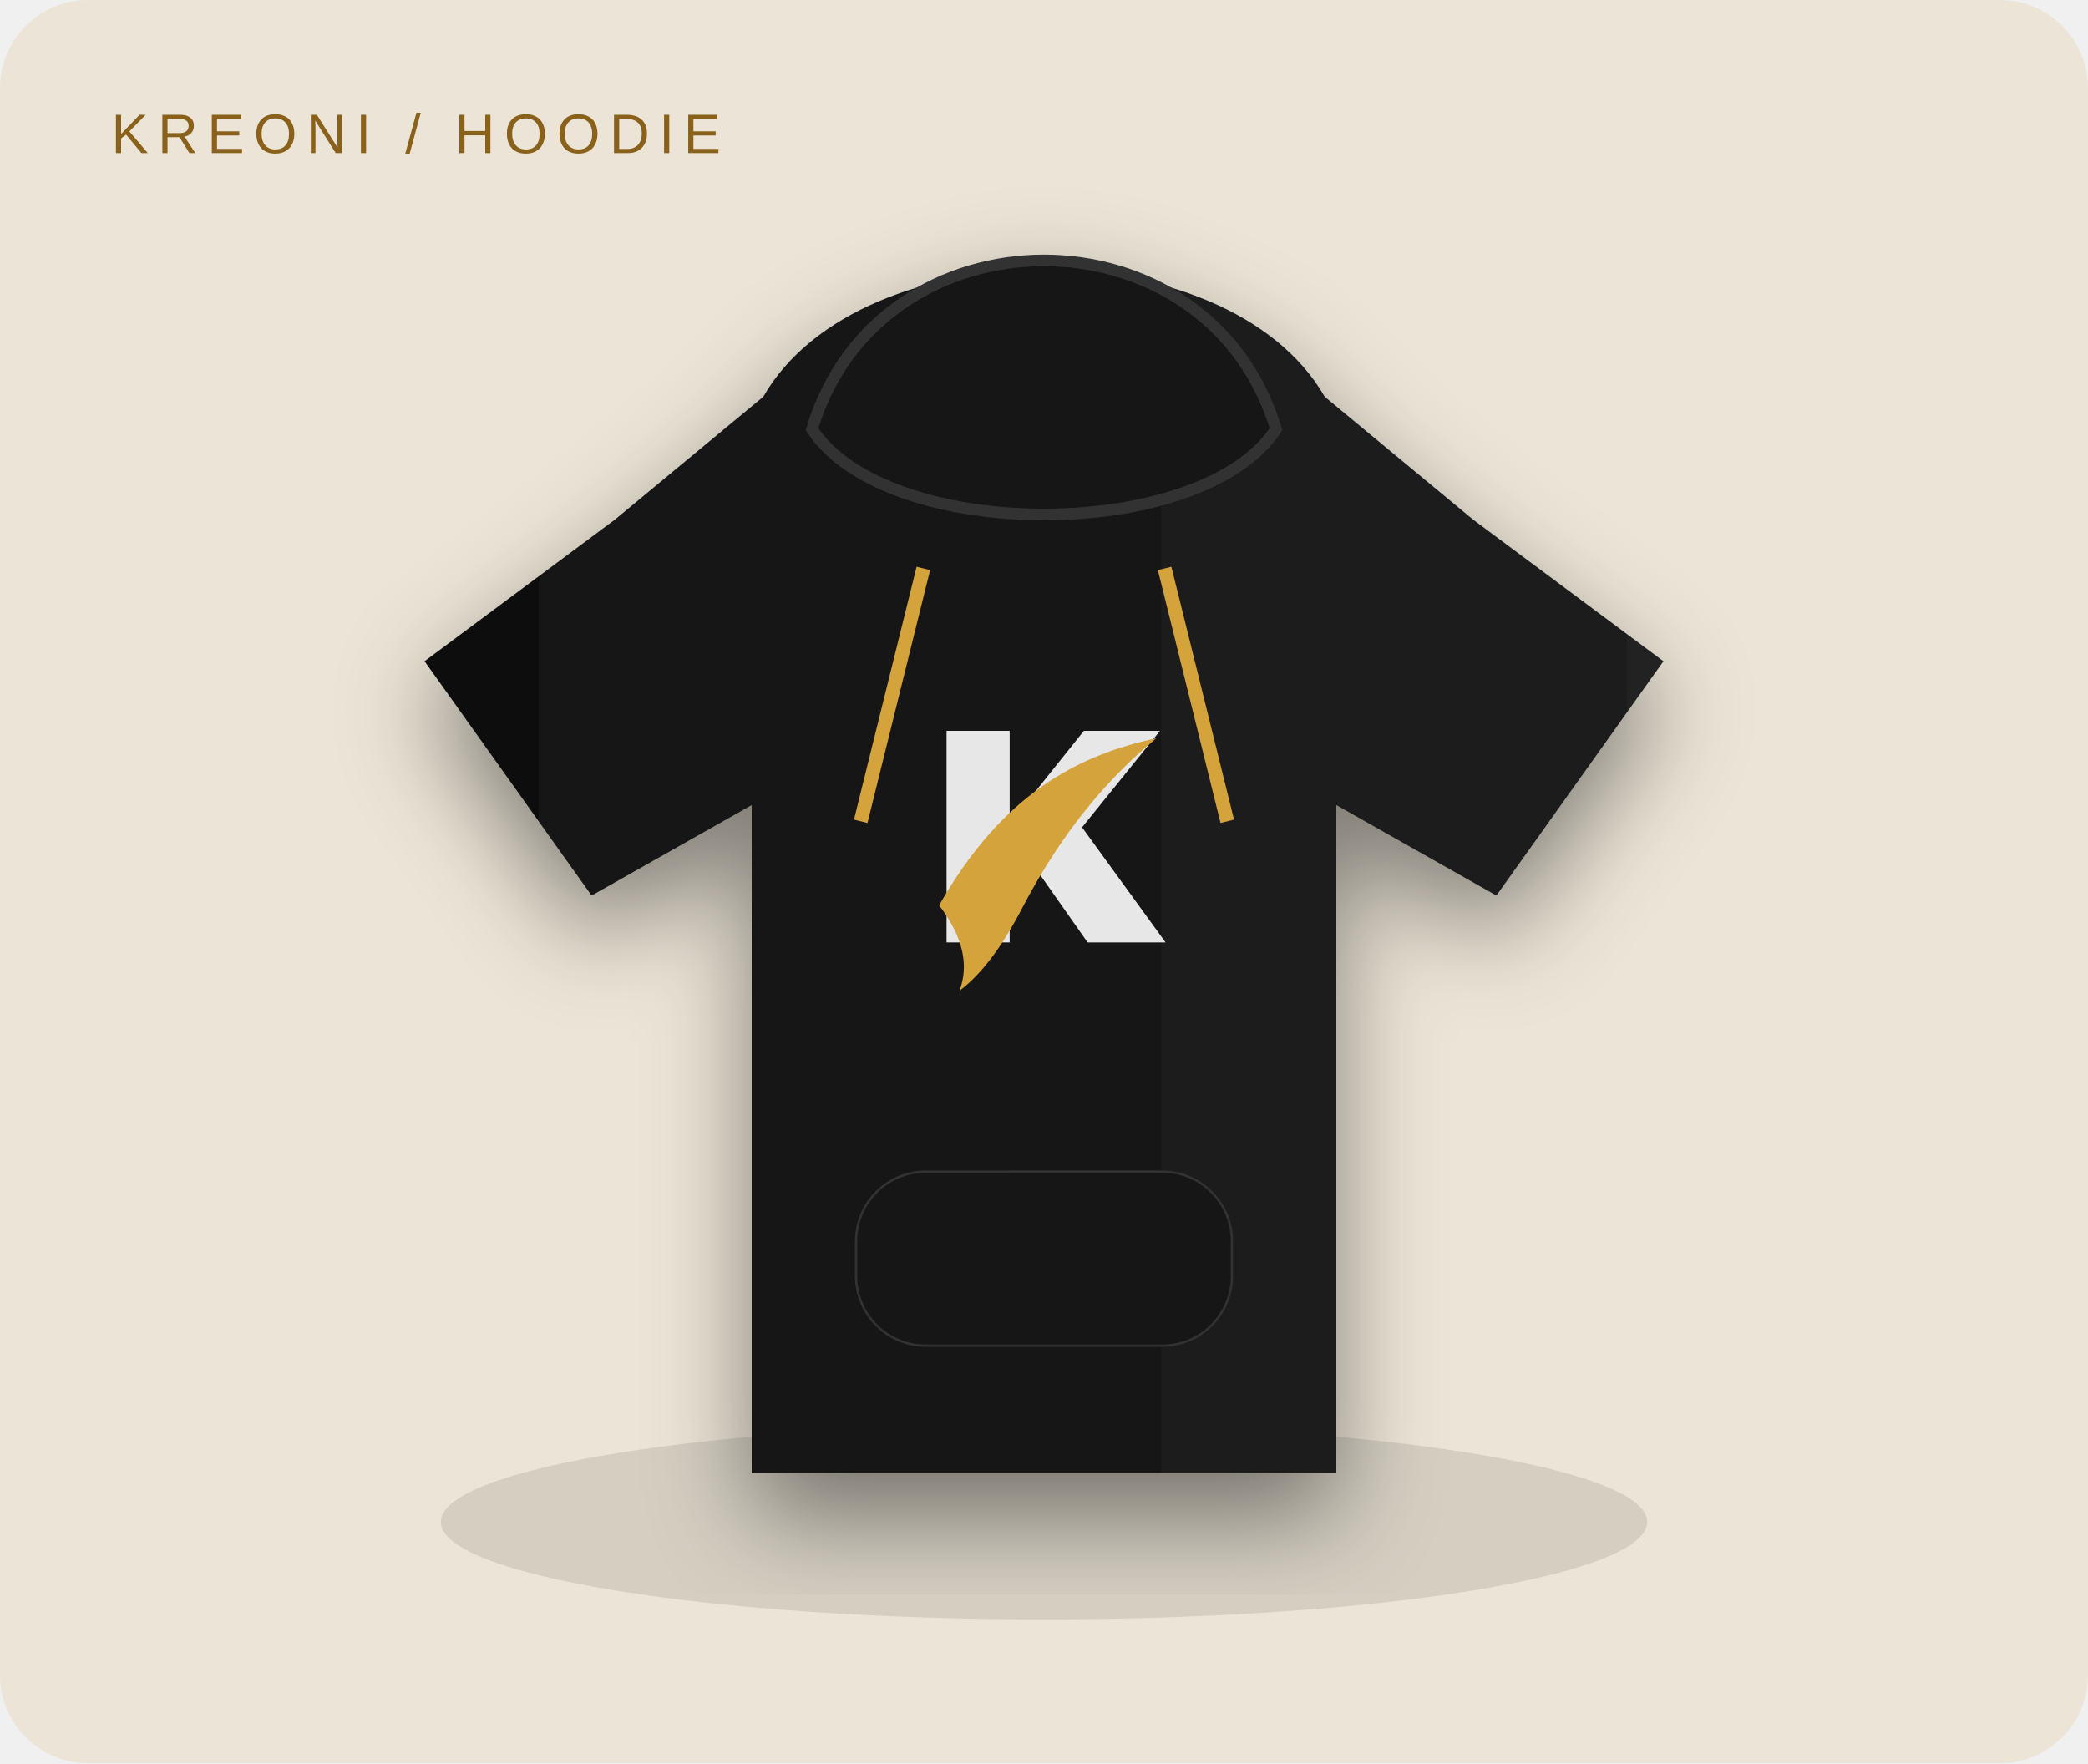
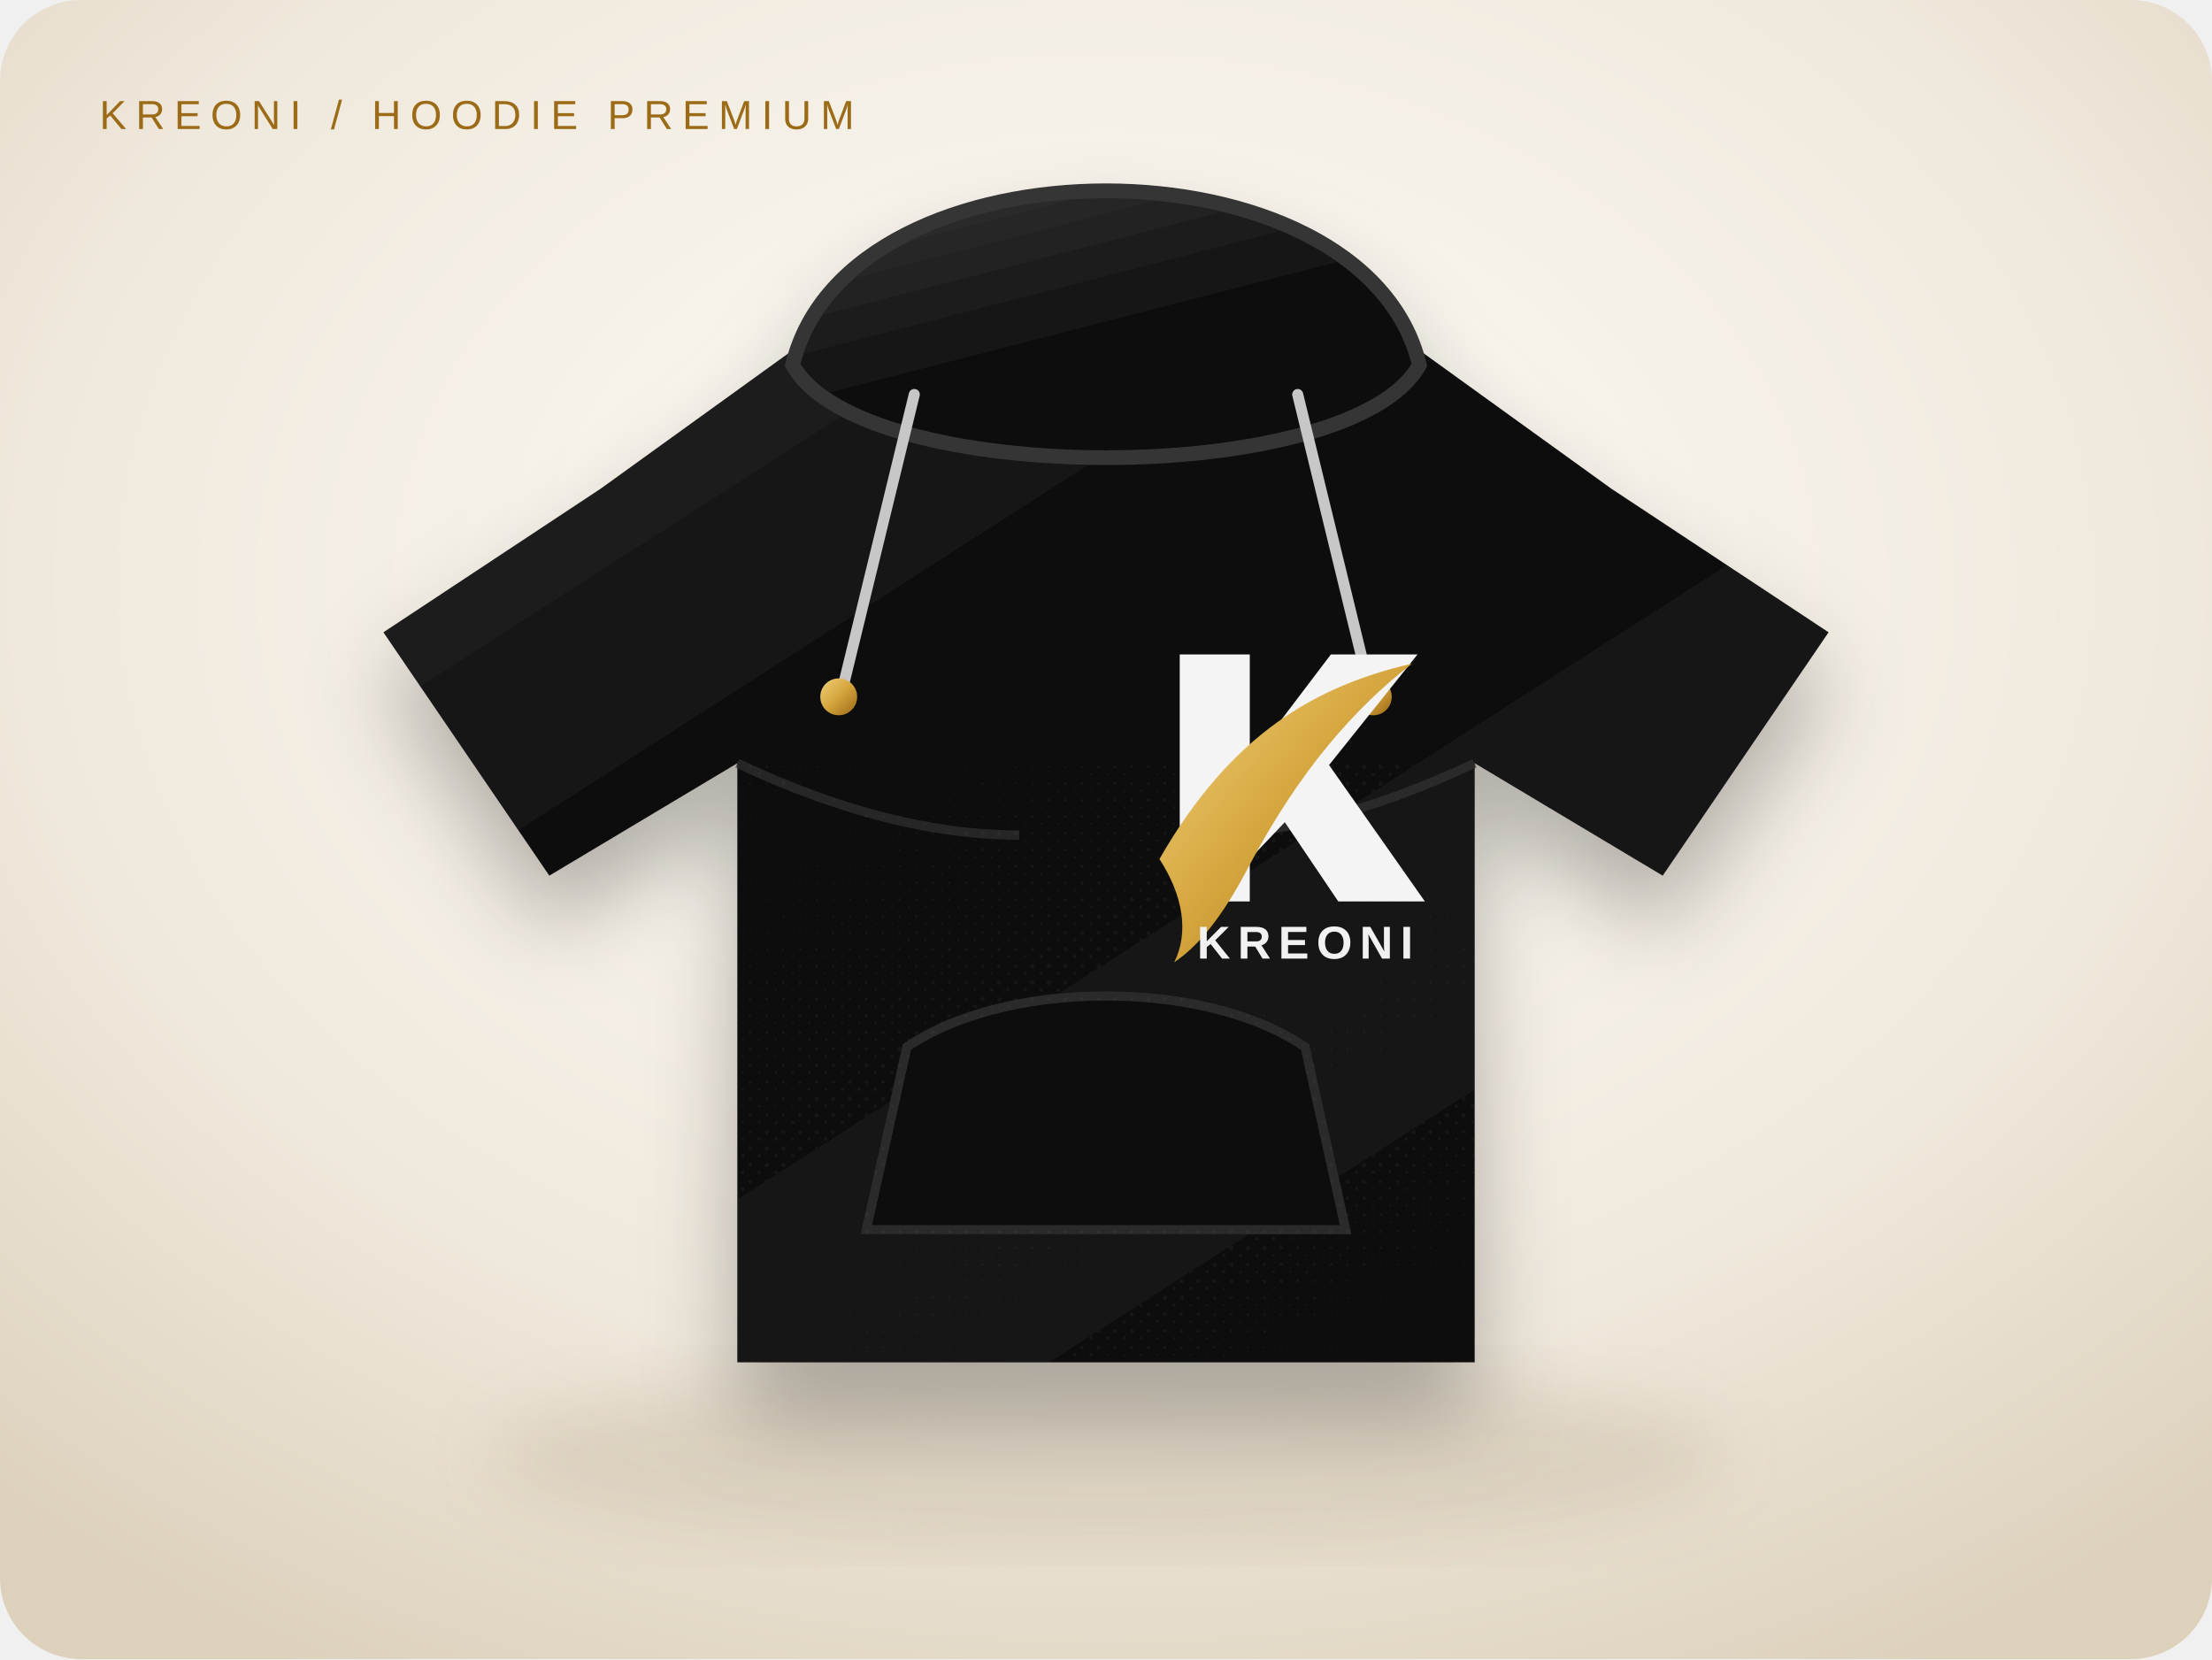
- <svg xmlns="http://www.w3.org/2000/svg" viewBox="0 0 900 760">
+ <svg xmlns="http://www.w3.org/2000/svg" viewBox="0 0 1200 900" role="img" aria-labelledby="t">
  <defs>
-     <linearGradient id="b" x1="0" x2="1">
-       <stop stop-color="#101010" />
-       <stop offset="1" stop-color="#202020" />
+     <radialGradient id="bg" cx="50%" cy="35%" r="75%">
+       <stop offset="0" stop-color="#fffdf8" />
+       <stop offset=".65" stop-color="#efe8dc" />
+       <stop offset="1" stop-color="#ddd1bc" />
+     </radialGradient>
+     <linearGradient id="fabric" x1=".15" y1=".05" x2=".9" y2=".95">
+       <stop stop-color="#242424" />
+       <stop offset=".38" stop-color="#0b0b0b" />
+       <stop offset=".72" stop-color="#161616" />
+       <stop offset="1" stop-color="#050505" />
    </linearGradient>
-     <filter id="s">
-       <feDropShadow dx="0" dy="18" stdDeviation="22" flood-opacity=".45" />
+     <linearGradient id="hood" x1=".2" y1="0" x2=".8" y2="1">
+       <stop stop-color="#313131" />
+       <stop offset=".5" stop-color="#111" />
+       <stop offset="1" stop-color="#050505" />
+     </linearGradient>
+     <linearGradient id="gold" x1="0" y1="0" x2="1" y2="1">
+       <stop stop-color="#f1d17b" />
+       <stop offset=".5" stop-color="#d4a43c" />
+       <stop offset="1" stop-color="#9a6716" />
+     </linearGradient>
+     <filter id="shadow" x="-30%" y="-30%" width="160%" height="170%">
+       <feDropShadow dx="0" dy="28" stdDeviation="24" flood-color="#000" flood-opacity=".28" />
    </filter>
+     <filter id="soft">
+       <feGaussianBlur stdDeviation="18" />
+     </filter>
+     <pattern id="grain" width="9" height="9" patternUnits="userSpaceOnUse">
+       <circle cx="2" cy="2" r=".8" fill="#fff" opacity=".035" />
+       <circle cx="7" cy="6" r=".7" fill="#fff" opacity=".025" />
+     </pattern>
  </defs>
-   <rect width="900" height="760" rx="38" fill="#ece5d7" />
-   <ellipse cx="450" cy="656" rx="260" ry="42" fill="#000" opacity=".1" />
-   <g filter="url(#s)">
-     <path d="M329 171c42-73 200-73 242 0l64 53 82 61-72 101-69-39v288H324V347l-69 39-72-101 82-61z" fill="url(#b)" />
-     <path d="M350 185c29-97 171-97 200 0-32 49-168 49-200 0z" fill="#171717" stroke="#333" stroke-width="5" />
-     <path d="M398 245l-27 109M502 245l27 109" stroke="#d5a33b" stroke-width="6" />
-     <rect x="369" y="505" width="162" height="75" rx="30" fill="#151515" stroke="#333" />
-     <g transform="translate(408 315) scale(.16)">
-       <path d="M0 0h170v250L370 0h205L365 260l225 310H380L250 385l-80 85v100H0z" fill="#e7e7e7" />
-       <path d="M-20 470C150 170 355 65 565 20c-125 103-250 245-360 455-55 106-110 180-170 225 26-70 9-145-55-230z" fill="#d5a33b" />
+   <rect width="1200" height="900" rx="44" fill="url(#bg)" />
+   <ellipse cx="600" cy="790" rx="335" ry="50" fill="#765f3a" opacity=".13" filter="url(#soft)" />
+   <g filter="url(#shadow)">
+     <path d="M430 190c42-78 298-78 340 0l104 75 118 78-90 132-102-61v325H400V414l-102 61-90-132 118-78z" fill="url(#fabric)" />
+     <path d="M430 198c30-126 310-126 340 0-37 67-303 67-340 0z" fill="url(#hood)" stroke="#353535" stroke-width="8" />
+     <path d="M496 214l-39 160M704 214l39 160" stroke="#c7c7c7" stroke-width="6" stroke-linecap="round" />
+     <circle cx="455" cy="378" r="10" fill="url(#gold)" />
+     <circle cx="745" cy="378" r="10" fill="url(#gold)" />
+     <path d="M492 568c54-37 162-37 216 0l22 99H470z" fill="#0a0a0a" stroke="#2c2c2c" stroke-width="5" />
+     <path d="M400 414c55 26 106 39 153 39M800 414c-55 26-106 39-153 39" fill="none" stroke="#333" stroke-width="5" opacity=".7" />
+     <rect x="400" y="414" width="400" height="325" fill="url(#grain)" opacity=".75" />
+     <g transform="translate(640 355)">
+       <path d="M0 0h38v58l44-58h47L81 60l52 74H86l-29-43-19 20v23H0z" fill="#f4f4f4" />
+       <path d="M-11 111C28 43 74 17 126 5c-31 24-61 58-88 109-13 25-26 43-41 53 8-16 5-36-8-56z" fill="url(#gold)" />
+       <text x="68" y="165" text-anchor="middle" font-family="Arial,sans-serif" font-size="25" font-weight="700" letter-spacing="4" fill="#f1f1f1">KREONI</text>
    </g>
  </g>
-   <text x="48" y="66" font-family="Arial" font-size="24" letter-spacing="4" fill="#8a611b">KREONI / HOODIE</text>
+   <text x="54" y="70" font-family="Arial,sans-serif" font-size="22" letter-spacing="5" fill="#9b6b17">KREONI / HOODIE PREMIUM</text>
</svg>
